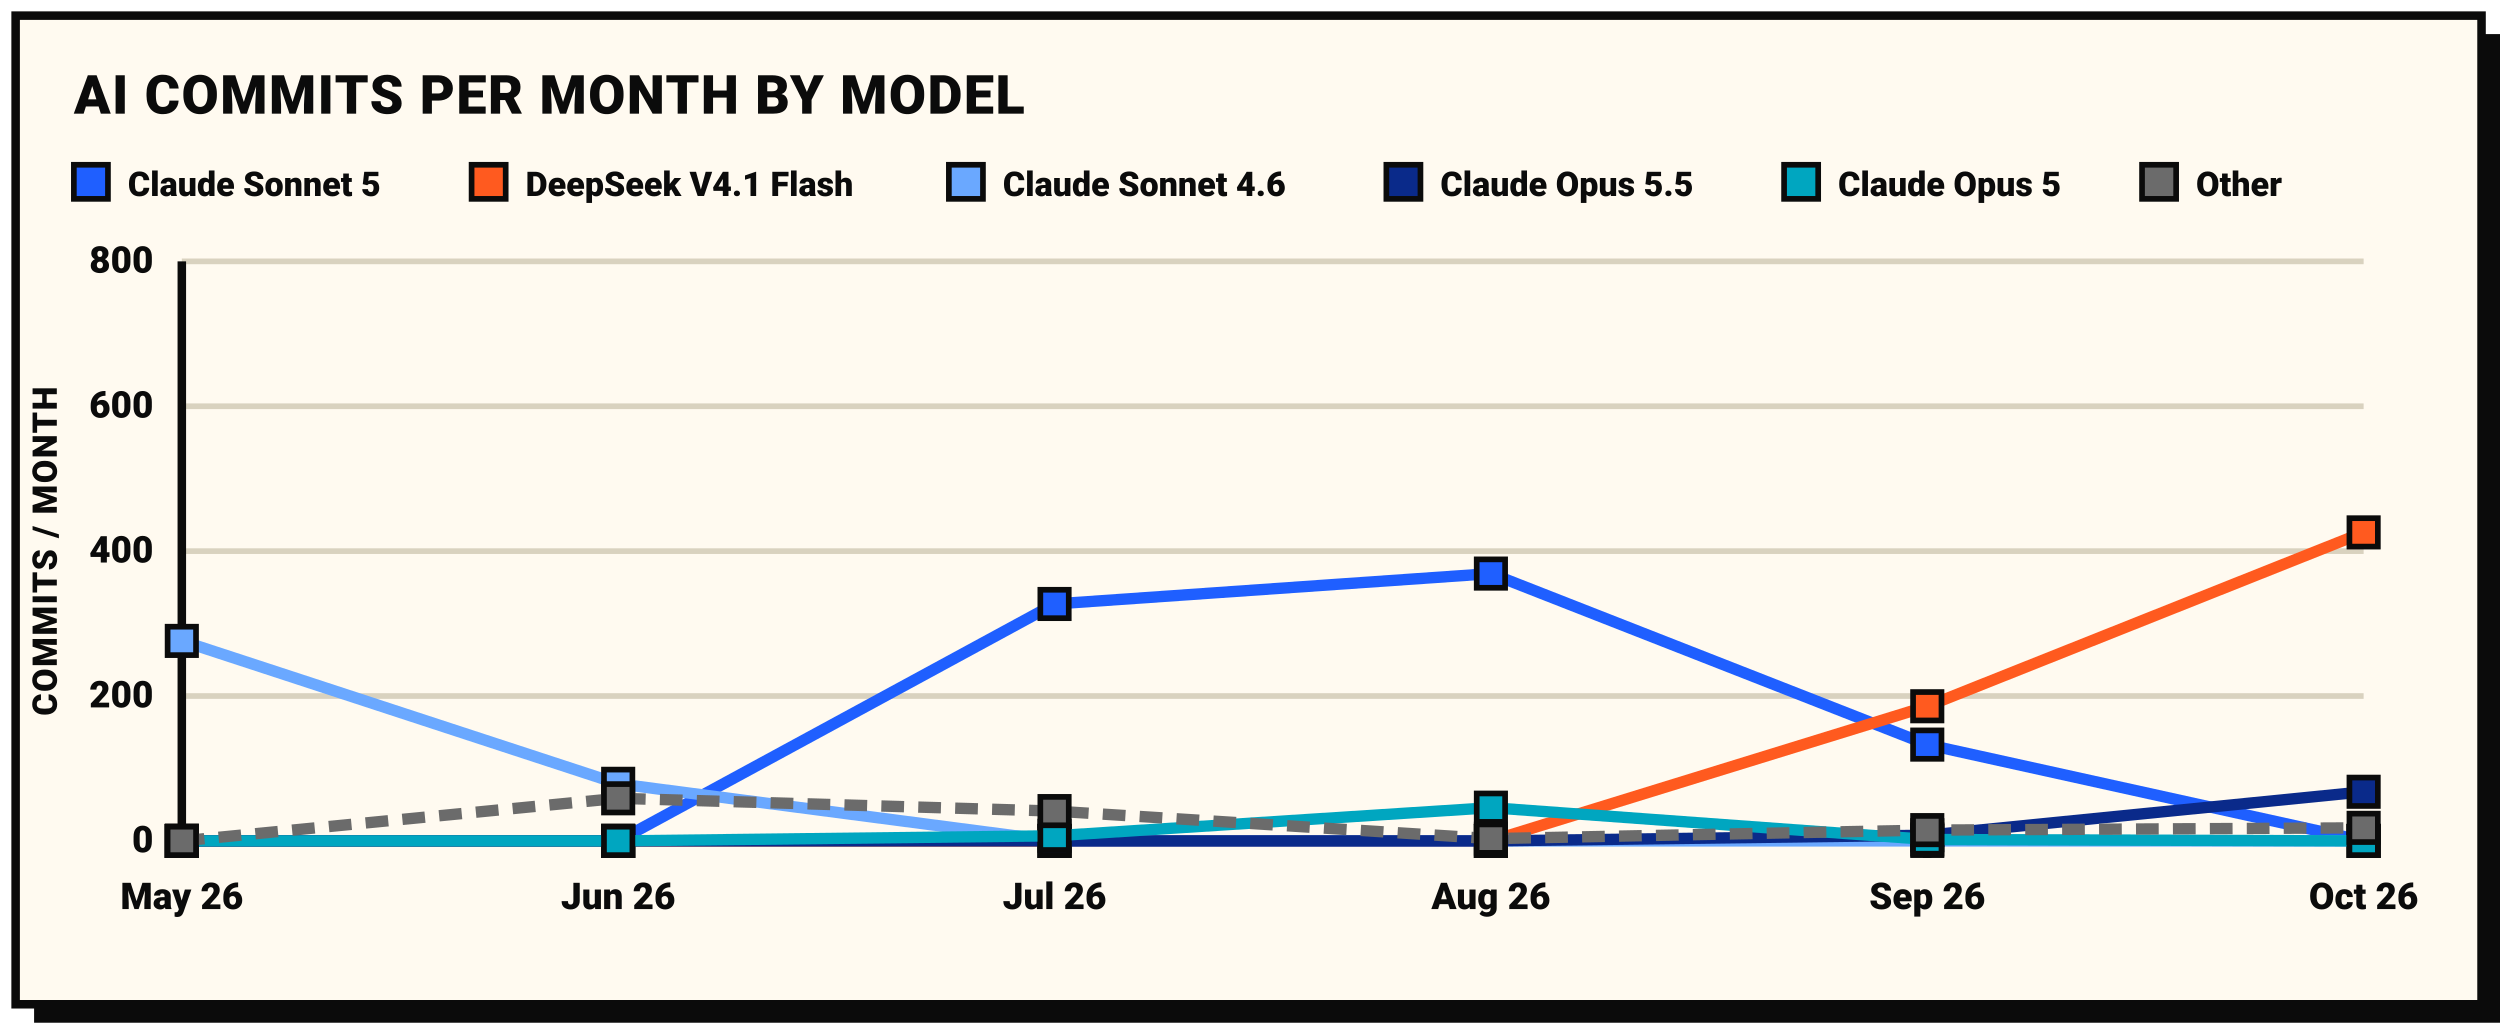
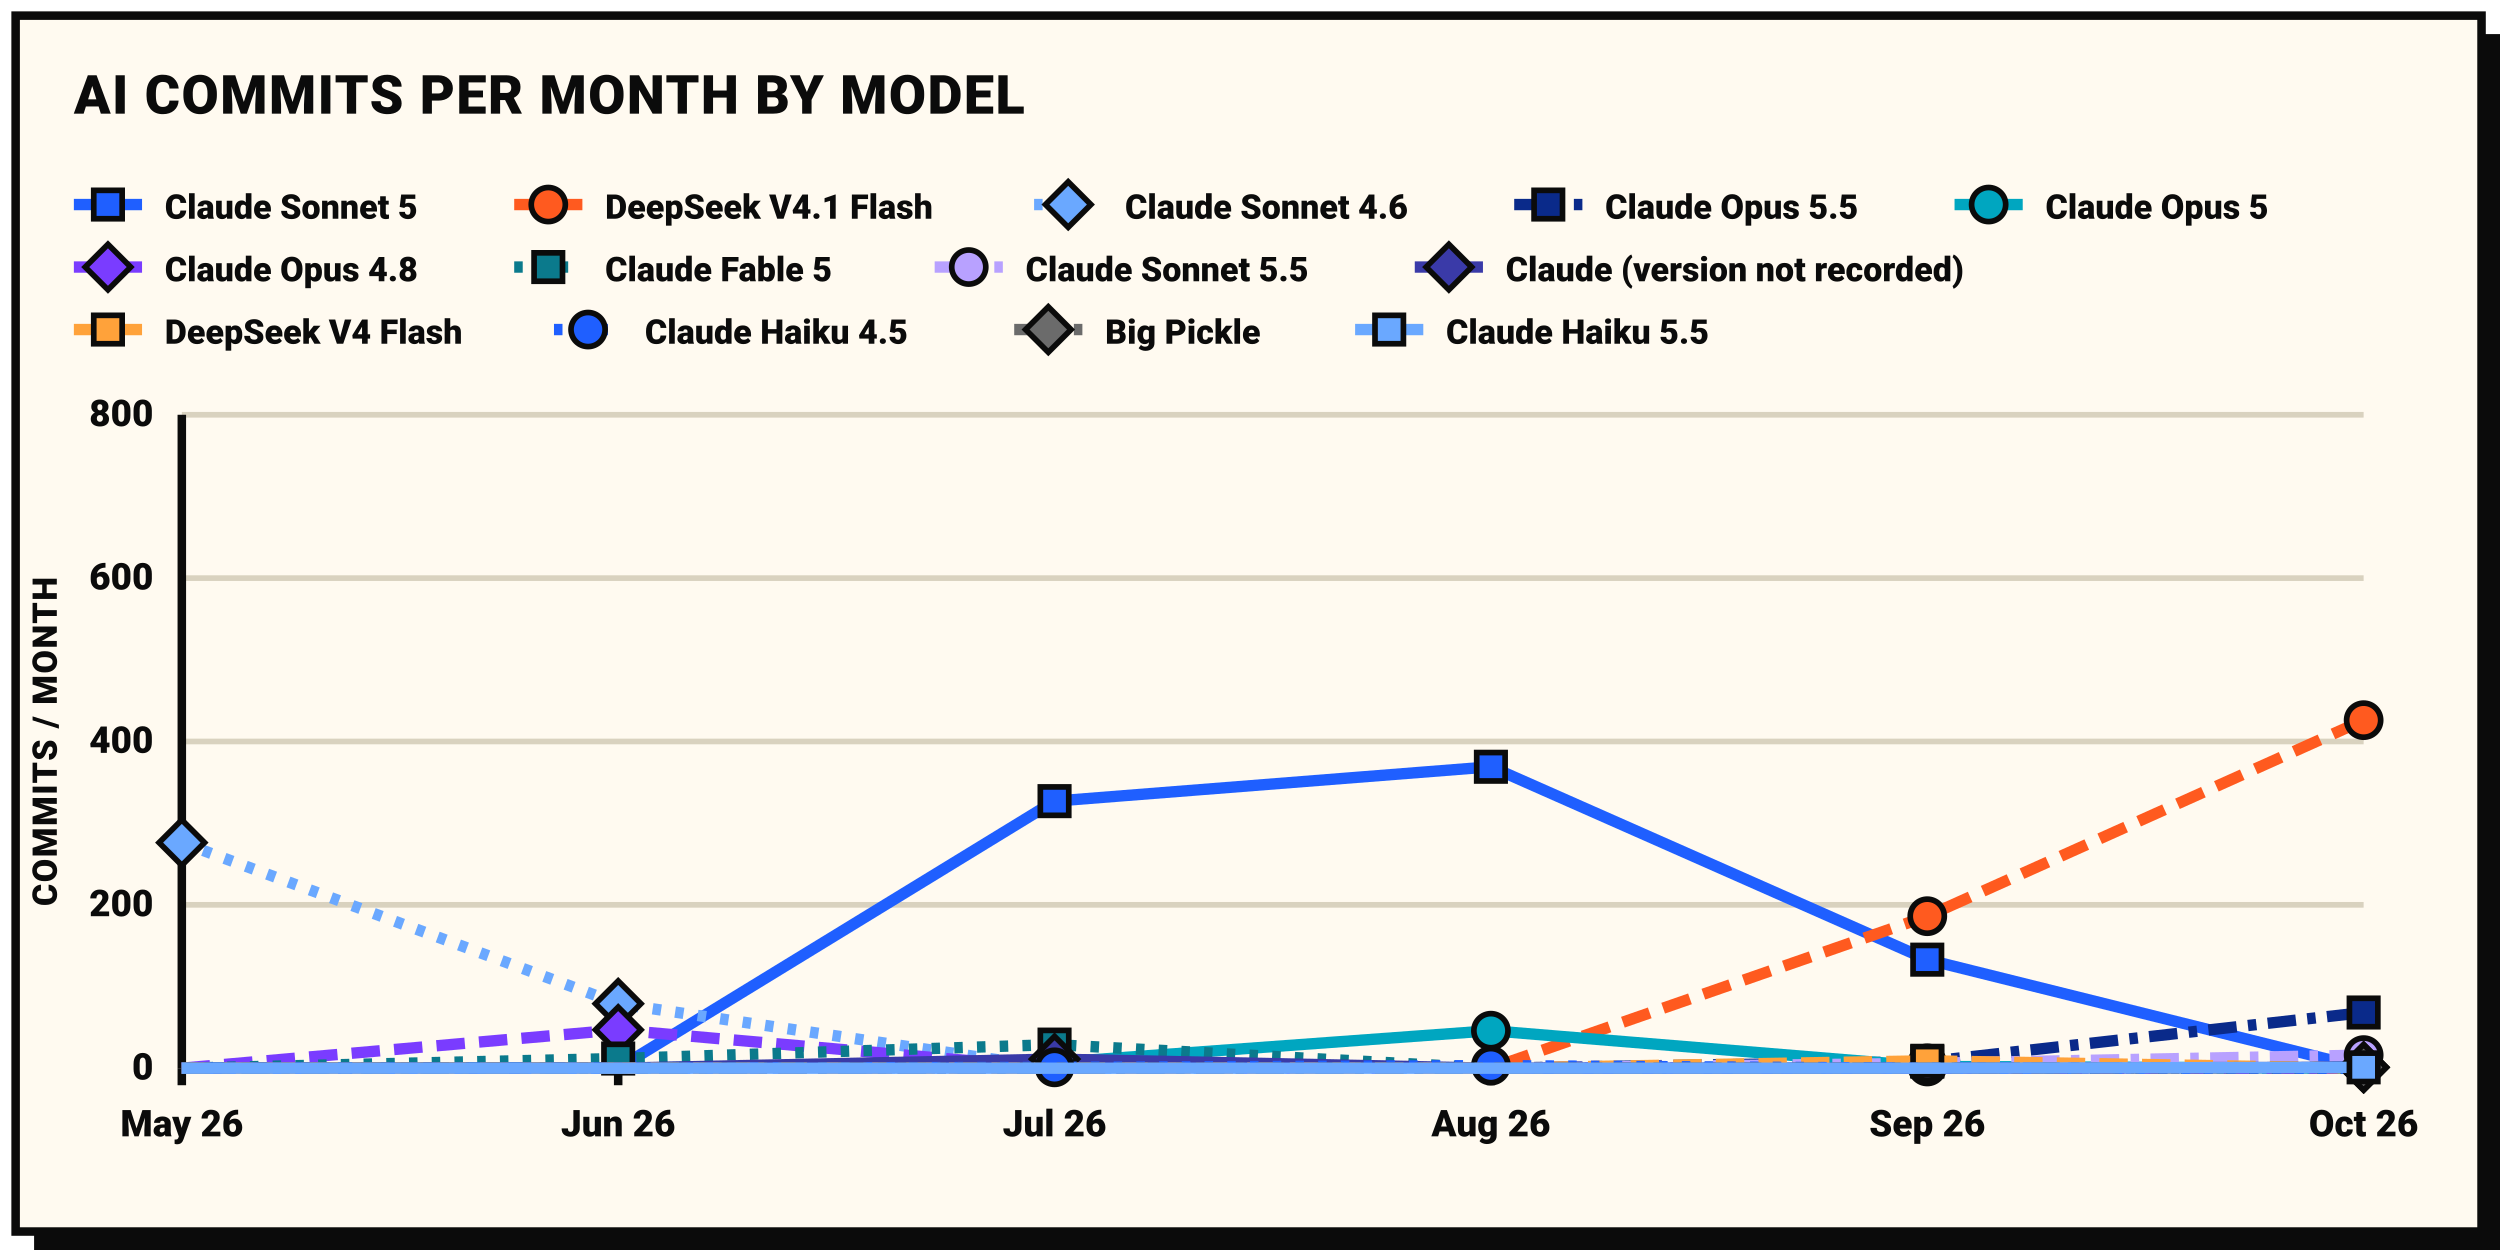
- <svg xmlns="http://www.w3.org/2000/svg" viewBox="0 0 880 360" font-family="-apple-system, BlinkMacSystemFont, 'Segoe UI', Roboto, Helvetica, Arial, sans-serif" role="img" aria-labelledby="t d">
-   <rect x="12" y="12" width="868" height="348" fill="#0b0b0b" />
-   <rect x="5.5" y="5.5" width="868" height="348" fill="#fffaf0" stroke="#0b0b0b" stroke-width="3" />
+ <svg xmlns="http://www.w3.org/2000/svg" viewBox="0 0 880 440" font-family="-apple-system, BlinkMacSystemFont, 'Segoe UI', Roboto, Helvetica, Arial, sans-serif" role="img" aria-labelledby="t d">
+   <rect x="12" y="12" width="868" height="428" fill="#0b0b0b" />
+   <rect x="5.5" y="5.5" width="868" height="428" fill="#fffaf0" stroke="#0b0b0b" stroke-width="3" />
  <text x="26" y="40" fill="#0b0b0b" font-weight="800" font-size="19" letter-spacing="0.5">AI COMMITS PER MONTH BY MODEL</text>
-   <rect x="26" y="58" width="12" height="12" fill="#1f5fff" stroke="#0b0b0b" stroke-width="2" />
-   <text x="45" y="69" fill="#0b0b0b" font-weight="800" font-size="12">Claude Sonnet 5</text>
-   <rect x="166" y="58" width="12" height="12" fill="#ff5a1f" stroke="#0b0b0b" stroke-width="2" />
-   <text x="185" y="69" fill="#0b0b0b" font-weight="800" font-size="12">DeepSeek V4.1 Flash</text>
-   <rect x="334" y="58" width="12" height="12" fill="#6aa8ff" stroke="#0b0b0b" stroke-width="2" />
-   <text x="353" y="69" fill="#0b0b0b" font-weight="800" font-size="12">Claude Sonnet 4.6</text>
-   <rect x="488" y="58" width="12" height="12" fill="#0a2a8a" stroke="#0b0b0b" stroke-width="2" />
-   <text x="507" y="69" fill="#0b0b0b" font-weight="800" font-size="12">Claude Opus 5.5</text>
-   <rect x="628" y="58" width="12" height="12" fill="#00a6c0" stroke="#0b0b0b" stroke-width="2" />
-   <text x="647" y="69" fill="#0b0b0b" font-weight="800" font-size="12">Claude Opus 5</text>
-   <rect x="754" y="58" width="12" height="12" fill="#6b6b6b" stroke="#0b0b0b" stroke-width="2" />
-   <text x="773" y="69" fill="#0b0b0b" font-weight="800" font-size="12">Other</text>
-   <line x1="64" y1="296" x2="832" y2="296" stroke="#0b0b0b" stroke-width="3" />
-   <text x="54" y="300" fill="#0b0b0b" font-weight="800" font-size="13" text-anchor="end">0</text>
-   <line x1="64" y1="245" x2="832" y2="245" stroke="#d9d2bf" stroke-width="2" />
-   <text x="54" y="249" fill="#0b0b0b" font-weight="800" font-size="13" text-anchor="end">200</text>
-   <line x1="64" y1="194" x2="832" y2="194" stroke="#d9d2bf" stroke-width="2" />
-   <text x="54" y="198" fill="#0b0b0b" font-weight="800" font-size="13" text-anchor="end">400</text>
-   <line x1="64" y1="143" x2="832" y2="143" stroke="#d9d2bf" stroke-width="2" />
-   <text x="54" y="147" fill="#0b0b0b" font-weight="800" font-size="13" text-anchor="end">600</text>
-   <line x1="64" y1="92" x2="832" y2="92" stroke="#d9d2bf" stroke-width="2" />
-   <text x="54" y="96" fill="#0b0b0b" font-weight="800" font-size="13" text-anchor="end">800</text>
-   <line x1="64" y1="92" x2="64" y2="296" stroke="#0b0b0b" stroke-width="3" />
-   <line x1="64" y1="296" x2="64" y2="302" stroke="#0b0b0b" stroke-width="3" />
-   <text x="64" y="320" fill="#0b0b0b" font-weight="800" font-size="13" text-anchor="middle">May 26</text>
-   <line x1="217.6" y1="296" x2="217.6" y2="302" stroke="#0b0b0b" stroke-width="3" />
-   <text x="217.6" y="320" fill="#0b0b0b" font-weight="800" font-size="13" text-anchor="middle">Jun 26</text>
-   <line x1="371.2" y1="296" x2="371.2" y2="302" stroke="#0b0b0b" stroke-width="3" />
-   <text x="371.2" y="320" fill="#0b0b0b" font-weight="800" font-size="13" text-anchor="middle">Jul 26</text>
-   <line x1="524.8" y1="296" x2="524.8" y2="302" stroke="#0b0b0b" stroke-width="3" />
-   <text x="524.8" y="320" fill="#0b0b0b" font-weight="800" font-size="13" text-anchor="middle">Aug 26</text>
-   <line x1="678.4" y1="296" x2="678.4" y2="302" stroke="#0b0b0b" stroke-width="3" />
-   <text x="678.4" y="320" fill="#0b0b0b" font-weight="800" font-size="13" text-anchor="middle">Sep 26</text>
-   <line x1="832" y1="296" x2="832" y2="302" stroke="#0b0b0b" stroke-width="3" />
-   <text x="832" y="320" fill="#0b0b0b" font-weight="800" font-size="13" text-anchor="middle">Oct 26</text>
-   <text x="20" y="194" fill="#0b0b0b" font-weight="800" font-size="12" text-anchor="middle" letter-spacing="0.5" transform="rotate(-90 20 194)">COMMITS / MONTH</text>
-   <polyline points="64.0,296.0 217.6,296.0 371.2,212.6 524.8,201.9 678.4,262.1 832.0,296.0" fill="none" stroke="#1f5fff" stroke-width="4" stroke-linejoin="miter" />
-   <rect x="59.0" y="291.0" width="10" height="10" fill="#1f5fff" stroke="#0b0b0b" stroke-width="2" />
-   <rect x="212.6" y="291.0" width="10" height="10" fill="#1f5fff" stroke="#0b0b0b" stroke-width="2" />
-   <rect x="366.2" y="207.6" width="10" height="10" fill="#1f5fff" stroke="#0b0b0b" stroke-width="2" />
-   <rect x="519.8" y="196.9" width="10" height="10" fill="#1f5fff" stroke="#0b0b0b" stroke-width="2" />
-   <rect x="673.4" y="257.1" width="10" height="10" fill="#1f5fff" stroke="#0b0b0b" stroke-width="2" />
-   <rect x="827.0" y="291.0" width="10" height="10" fill="#1f5fff" stroke="#0b0b0b" stroke-width="2" />
-   <polyline points="64.0,296.0 217.6,296.0 371.2,296.0 524.8,296.0 678.4,248.6 832.0,187.4" fill="none" stroke="#ff5a1f" stroke-width="4" stroke-linejoin="miter" />
-   <rect x="59.0" y="291.0" width="10" height="10" fill="#ff5a1f" stroke="#0b0b0b" stroke-width="2" />
-   <rect x="212.6" y="291.0" width="10" height="10" fill="#ff5a1f" stroke="#0b0b0b" stroke-width="2" />
-   <rect x="366.2" y="291.0" width="10" height="10" fill="#ff5a1f" stroke="#0b0b0b" stroke-width="2" />
-   <rect x="519.8" y="291.0" width="10" height="10" fill="#ff5a1f" stroke="#0b0b0b" stroke-width="2" />
-   <rect x="673.4" y="243.6" width="10" height="10" fill="#ff5a1f" stroke="#0b0b0b" stroke-width="2" />
-   <rect x="827.0" y="182.4" width="10" height="10" fill="#ff5a1f" stroke="#0b0b0b" stroke-width="2" />
-   <polyline points="64.0,225.6 217.6,275.9 371.2,296.0 524.8,296.0 678.4,296.0 832.0,296.0" fill="none" stroke="#6aa8ff" stroke-width="4" stroke-linejoin="miter" />
-   <rect x="59.0" y="220.6" width="10" height="10" fill="#6aa8ff" stroke="#0b0b0b" stroke-width="2" />
-   <rect x="212.6" y="270.9" width="10" height="10" fill="#6aa8ff" stroke="#0b0b0b" stroke-width="2" />
-   <rect x="366.2" y="291.0" width="10" height="10" fill="#6aa8ff" stroke="#0b0b0b" stroke-width="2" />
-   <rect x="519.8" y="291.0" width="10" height="10" fill="#6aa8ff" stroke="#0b0b0b" stroke-width="2" />
-   <rect x="673.4" y="291.0" width="10" height="10" fill="#6aa8ff" stroke="#0b0b0b" stroke-width="2" />
-   <rect x="827.0" y="291.0" width="10" height="10" fill="#6aa8ff" stroke="#0b0b0b" stroke-width="2" />
-   <polyline points="64.0,296.0 217.6,296.0 371.2,296.0 524.8,296.0 678.4,294.0 832.0,278.7" fill="none" stroke="#0a2a8a" stroke-width="4" stroke-linejoin="miter" />
-   <rect x="59.0" y="291.0" width="10" height="10" fill="#0a2a8a" stroke="#0b0b0b" stroke-width="2" />
-   <rect x="212.6" y="291.0" width="10" height="10" fill="#0a2a8a" stroke="#0b0b0b" stroke-width="2" />
-   <rect x="366.2" y="291.0" width="10" height="10" fill="#0a2a8a" stroke="#0b0b0b" stroke-width="2" />
-   <rect x="519.8" y="291.0" width="10" height="10" fill="#0a2a8a" stroke="#0b0b0b" stroke-width="2" />
-   <rect x="673.4" y="289.0" width="10" height="10" fill="#0a2a8a" stroke="#0b0b0b" stroke-width="2" />
-   <rect x="827.0" y="273.7" width="10" height="10" fill="#0a2a8a" stroke="#0b0b0b" stroke-width="2" />
-   <polyline points="64.0,296.0 217.6,296.0 371.2,294.2 524.8,284.3 678.4,295.5 832.0,296.0" fill="none" stroke="#00a6c0" stroke-width="4" stroke-linejoin="miter" />
-   <rect x="59.0" y="291.0" width="10" height="10" fill="#00a6c0" stroke="#0b0b0b" stroke-width="2" />
-   <rect x="212.6" y="291.0" width="10" height="10" fill="#00a6c0" stroke="#0b0b0b" stroke-width="2" />
-   <rect x="366.2" y="289.2" width="10" height="10" fill="#00a6c0" stroke="#0b0b0b" stroke-width="2" />
-   <rect x="519.8" y="279.3" width="10" height="10" fill="#00a6c0" stroke="#0b0b0b" stroke-width="2" />
-   <rect x="673.4" y="290.5" width="10" height="10" fill="#00a6c0" stroke="#0b0b0b" stroke-width="2" />
-   <rect x="827.0" y="291.0" width="10" height="10" fill="#00a6c0" stroke="#0b0b0b" stroke-width="2" />
-   <polyline points="64.0,296.0 217.6,281.0 371.2,285.5 524.8,295.2 678.4,292.2 832.0,291.4" fill="none" stroke="#6b6b6b" stroke-width="4" stroke-linejoin="miter" stroke-dasharray="8 5" />
-   <rect x="59.0" y="291.0" width="10" height="10" fill="#6b6b6b" stroke="#0b0b0b" stroke-width="2" />
-   <rect x="212.6" y="276.0" width="10" height="10" fill="#6b6b6b" stroke="#0b0b0b" stroke-width="2" />
-   <rect x="366.2" y="280.5" width="10" height="10" fill="#6b6b6b" stroke="#0b0b0b" stroke-width="2" />
-   <rect x="519.8" y="290.2" width="10" height="10" fill="#6b6b6b" stroke="#0b0b0b" stroke-width="2" />
-   <rect x="673.4" y="287.2" width="10" height="10" fill="#6b6b6b" stroke="#0b0b0b" stroke-width="2" />
-   <rect x="827.0" y="286.4" width="10" height="10" fill="#6b6b6b" stroke="#0b0b0b" stroke-width="2" />
+   <line x1="26" y1="72" x2="50" y2="72" stroke="#1f5fff" stroke-width="4" />
+   <rect x="33.0" y="67.0" width="10" height="10" fill="#1f5fff" stroke="#0b0b0b" stroke-width="2" />
+   <text x="58" y="77" fill="#0b0b0b" font-weight="800" font-size="12">Claude Sonnet 5</text>
+   <line x1="181" y1="72" x2="205" y2="72" stroke="#ff5a1f" stroke-width="4" stroke-dasharray="10 5" />
+   <circle cx="193.0" cy="72.0" r="6" fill="#ff5a1f" stroke="#0b0b0b" stroke-width="2" />
+   <text x="213" y="77" fill="#0b0b0b" font-weight="800" font-size="12">DeepSeek V4.1 Flash</text>
+   <line x1="364" y1="72" x2="388" y2="72" stroke="#6aa8ff" stroke-width="4" stroke-dasharray="3 5" />
+   <polygon points="376.0,64.0 384.0,72.0 376.0,80.0 368.0,72.0" fill="#6aa8ff" stroke="#0b0b0b" stroke-width="2" />
+   <text x="396" y="77" fill="#0b0b0b" font-weight="800" font-size="12">Claude Sonnet 4.6</text>
+   <line x1="533" y1="72" x2="557" y2="72" stroke="#0a2a8a" stroke-width="4" stroke-dasharray="10 4 3 4" />
+   <rect x="540.0" y="67.0" width="10" height="10" fill="#0a2a8a" stroke="#0b0b0b" stroke-width="2" />
+   <text x="565" y="77" fill="#0b0b0b" font-weight="800" font-size="12">Claude Opus 5.5</text>
+   <line x1="688" y1="72" x2="712" y2="72" stroke="#00a6c0" stroke-width="4" />
+   <circle cx="700.0" cy="72.0" r="6" fill="#00a6c0" stroke="#0b0b0b" stroke-width="2" />
+   <text x="720" y="77" fill="#0b0b0b" font-weight="800" font-size="12">Claude Opus 5</text>
+   <line x1="26" y1="94" x2="50" y2="94" stroke="#7a3cff" stroke-width="4" stroke-dasharray="10 5" />
+   <polygon points="38.0,86.0 46.0,94.0 38.0,102.0 30.0,94.0" fill="#7a3cff" stroke="#0b0b0b" stroke-width="2" />
+   <text x="58" y="99" fill="#0b0b0b" font-weight="800" font-size="12">Claude Opus 4.8</text>
+   <line x1="181" y1="94" x2="205" y2="94" stroke="#0b7a8c" stroke-width="4" stroke-dasharray="3 5" />
+   <rect x="188.0" y="89.0" width="10" height="10" fill="#0b7a8c" stroke="#0b0b0b" stroke-width="2" />
+   <text x="213" y="99" fill="#0b0b0b" font-weight="800" font-size="12">Claude Fable 5</text>
+   <line x1="329" y1="94" x2="353" y2="94" stroke="#b8a1ff" stroke-width="4" stroke-dasharray="10 4 3 4" />
+   <circle cx="341.0" cy="94.0" r="6" fill="#b8a1ff" stroke="#0b0b0b" stroke-width="2" />
+   <text x="361" y="99" fill="#0b0b0b" font-weight="800" font-size="12">Claude Sonnet 5.5</text>
+   <line x1="498" y1="94" x2="522" y2="94" stroke="#3a3aa8" stroke-width="4" />
+   <polygon points="510.0,86.0 518.0,94.0 510.0,102.0 502.0,94.0" fill="#3a3aa8" stroke="#0b0b0b" stroke-width="2" />
+   <text x="530" y="99" fill="#0b0b0b" font-weight="800" font-size="12">Claude (version not recorded)</text>
+   <line x1="26" y1="116" x2="50" y2="116" stroke="#ffa23a" stroke-width="4" stroke-dasharray="10 5" />
+   <rect x="33.0" y="111.0" width="10" height="10" fill="#ffa23a" stroke="#0b0b0b" stroke-width="2" />
+   <text x="58" y="121" fill="#0b0b0b" font-weight="800" font-size="12">DeepSeek V4 Flash</text>
+   <line x1="195" y1="116" x2="219" y2="116" stroke="#1f5fff" stroke-width="4" stroke-dasharray="3 5" />
+   <circle cx="207.0" cy="116.0" r="6" fill="#1f5fff" stroke="#0b0b0b" stroke-width="2" />
+   <text x="227" y="121" fill="#0b0b0b" font-weight="800" font-size="12">Claude Haiku 4.5</text>
+   <line x1="357" y1="116" x2="381" y2="116" stroke="#6b6b6b" stroke-width="4" stroke-dasharray="10 4 3 4" />
+   <polygon points="369.0,108.0 377.0,116.0 369.0,124.0 361.0,116.0" fill="#6b6b6b" stroke="#0b0b0b" stroke-width="2" />
+   <text x="389" y="121" fill="#0b0b0b" font-weight="800" font-size="12">Big Pickle</text>
+   <line x1="477" y1="116" x2="501" y2="116" stroke="#6aa8ff" stroke-width="4" />
+   <rect x="484.0" y="111.0" width="10" height="10" fill="#6aa8ff" stroke="#0b0b0b" stroke-width="2" />
+   <text x="509" y="121" fill="#0b0b0b" font-weight="800" font-size="12">Claude Haiku 5.5</text>
+   <line x1="64" y1="376" x2="832" y2="376" stroke="#0b0b0b" stroke-width="3" />
+   <text x="54" y="380" fill="#0b0b0b" font-weight="800" font-size="13" text-anchor="end">0</text>
+   <line x1="64" y1="318.5" x2="832" y2="318.5" stroke="#d9d2bf" stroke-width="2" />
+   <text x="54" y="322.5" fill="#0b0b0b" font-weight="800" font-size="13" text-anchor="end">200</text>
+   <line x1="64" y1="261" x2="832" y2="261" stroke="#d9d2bf" stroke-width="2" />
+   <text x="54" y="265" fill="#0b0b0b" font-weight="800" font-size="13" text-anchor="end">400</text>
+   <line x1="64" y1="203.5" x2="832" y2="203.5" stroke="#d9d2bf" stroke-width="2" />
+   <text x="54" y="207.5" fill="#0b0b0b" font-weight="800" font-size="13" text-anchor="end">600</text>
+   <line x1="64" y1="146" x2="832" y2="146" stroke="#d9d2bf" stroke-width="2" />
+   <text x="54" y="150" fill="#0b0b0b" font-weight="800" font-size="13" text-anchor="end">800</text>
+   <line x1="64" y1="146" x2="64" y2="376" stroke="#0b0b0b" stroke-width="3" />
+   <line x1="64" y1="376" x2="64" y2="382" stroke="#0b0b0b" stroke-width="3" />
+   <text x="64" y="400" fill="#0b0b0b" font-weight="800" font-size="13" text-anchor="middle">May 26</text>
+   <line x1="217.6" y1="376" x2="217.6" y2="382" stroke="#0b0b0b" stroke-width="3" />
+   <text x="217.6" y="400" fill="#0b0b0b" font-weight="800" font-size="13" text-anchor="middle">Jun 26</text>
+   <line x1="371.2" y1="376" x2="371.2" y2="382" stroke="#0b0b0b" stroke-width="3" />
+   <text x="371.2" y="400" fill="#0b0b0b" font-weight="800" font-size="13" text-anchor="middle">Jul 26</text>
+   <line x1="524.8" y1="376" x2="524.8" y2="382" stroke="#0b0b0b" stroke-width="3" />
+   <text x="524.8" y="400" fill="#0b0b0b" font-weight="800" font-size="13" text-anchor="middle">Aug 26</text>
+   <line x1="678.4" y1="376" x2="678.4" y2="382" stroke="#0b0b0b" stroke-width="3" />
+   <text x="678.4" y="400" fill="#0b0b0b" font-weight="800" font-size="13" text-anchor="middle">Sep 26</text>
+   <line x1="832" y1="376" x2="832" y2="382" stroke="#0b0b0b" stroke-width="3" />
+   <text x="832" y="400" fill="#0b0b0b" font-weight="800" font-size="13" text-anchor="middle">Oct 26</text>
+   <text x="20" y="261" fill="#0b0b0b" font-weight="800" font-size="12" text-anchor="middle" letter-spacing="0.5" transform="rotate(-90 20 261)">COMMITS / MONTH</text>
+   <polyline points="64.0,376.0 217.6,376.0 371.2,282.0 524.8,269.9 678.4,337.8 832.0,376.0" fill="none" stroke="#1f5fff" stroke-width="4" stroke-linejoin="miter" />
+   <rect x="366.2" y="277.0" width="10" height="10" fill="#1f5fff" stroke="#0b0b0b" stroke-width="2" />
+   <rect x="519.8" y="264.9" width="10" height="10" fill="#1f5fff" stroke="#0b0b0b" stroke-width="2" />
+   <rect x="673.4" y="332.8" width="10" height="10" fill="#1f5fff" stroke="#0b0b0b" stroke-width="2" />
+   <polyline points="64.0,376.0 217.6,376.0 371.2,376.0 524.8,376.0 678.4,322.5 832.0,253.5" fill="none" stroke="#ff5a1f" stroke-width="4" stroke-linejoin="miter" stroke-dasharray="10 5" />
+   <circle cx="678.4" cy="322.5" r="6" fill="#ff5a1f" stroke="#0b0b0b" stroke-width="2" />
+   <circle cx="832.0" cy="253.5" r="6" fill="#ff5a1f" stroke="#0b0b0b" stroke-width="2" />
+   <polyline points="64.0,296.6 217.6,353.3 371.2,376.0 524.8,376.0 678.4,376.0 832.0,376.0" fill="none" stroke="#6aa8ff" stroke-width="4" stroke-linejoin="miter" stroke-dasharray="3 5" />
+   <polygon points="64.0,288.6 72.0,296.6 64.0,304.6 56.0,296.6" fill="#6aa8ff" stroke="#0b0b0b" stroke-width="2" />
+   <polygon points="217.6,345.3 225.6,353.3 217.6,361.3 209.6,353.3" fill="#6aa8ff" stroke="#0b0b0b" stroke-width="2" />
+   <polyline points="64.0,376.0 217.6,376.0 371.2,376.0 524.8,376.0 678.4,373.7 832.0,356.4" fill="none" stroke="#0a2a8a" stroke-width="4" stroke-linejoin="miter" stroke-dasharray="10 4 3 4" />
+   <rect x="673.4" y="368.7" width="10" height="10" fill="#0a2a8a" stroke="#0b0b0b" stroke-width="2" />
+   <rect x="827.0" y="351.4" width="10" height="10" fill="#0a2a8a" stroke="#0b0b0b" stroke-width="2" />
+   <polyline points="64.0,376.0 217.6,376.0 371.2,374.0 524.8,362.8 678.4,375.4 832.0,376.0" fill="none" stroke="#00a6c0" stroke-width="4" stroke-linejoin="miter" />
+   <circle cx="371.2" cy="374.0" r="6" fill="#00a6c0" stroke="#0b0b0b" stroke-width="2" />
+   <circle cx="524.8" cy="362.8" r="6" fill="#00a6c0" stroke="#0b0b0b" stroke-width="2" />
+   <circle cx="678.4" cy="375.4" r="6" fill="#00a6c0" stroke="#0b0b0b" stroke-width="2" />
+   <polyline points="64.0,376.0 217.6,362.5 371.2,376.0 524.8,376.0 678.4,376.0 832.0,376.0" fill="none" stroke="#7a3cff" stroke-width="4" stroke-linejoin="miter" stroke-dasharray="10 5" />
+   <polygon points="217.6,354.5 225.6,362.5 217.6,370.5 209.6,362.5" fill="#7a3cff" stroke="#0b0b0b" stroke-width="2" />
+   <polyline points="64.0,376.0 217.6,372.6 371.2,367.7 524.8,376.0 678.4,376.0 832.0,376.0" fill="none" stroke="#0b7a8c" stroke-width="4" stroke-linejoin="miter" stroke-dasharray="3 5" />
+   <rect x="212.6" y="367.6" width="10" height="10" fill="#0b7a8c" stroke="#0b0b0b" stroke-width="2" />
+   <rect x="366.2" y="362.7" width="10" height="10" fill="#0b7a8c" stroke="#0b0b0b" stroke-width="2" />
+   <polyline points="64.0,376.0 217.6,376.0 371.2,376.0 524.8,376.0 678.4,374.3 832.0,371.4" fill="none" stroke="#b8a1ff" stroke-width="4" stroke-linejoin="miter" stroke-dasharray="10 4 3 4" />
+   <circle cx="678.4" cy="374.3" r="6" fill="#b8a1ff" stroke="#0b0b0b" stroke-width="2" />
+   <circle cx="832.0" cy="371.4" r="6" fill="#b8a1ff" stroke="#0b0b0b" stroke-width="2" />
+   <polyline points="64.0,376.0 217.6,376.0 371.2,372.8 524.8,376.0 678.4,376.0 832.0,375.7" fill="none" stroke="#3a3aa8" stroke-width="4" stroke-linejoin="miter" />
+   <polygon points="371.2,364.8 379.2,372.8 371.2,380.8 363.2,372.8" fill="#3a3aa8" stroke="#0b0b0b" stroke-width="2" />
+   <polygon points="832.0,367.7 840.0,375.7 832.0,383.7 824.0,375.7" fill="#3a3aa8" stroke="#0b0b0b" stroke-width="2" />
+   <polyline points="64.0,376.0 217.6,376.0 371.2,376.0 524.8,376.0 678.4,373.4 832.0,376.0" fill="none" stroke="#ffa23a" stroke-width="4" stroke-linejoin="miter" stroke-dasharray="10 5" />
+   <rect x="673.4" y="368.4" width="10" height="10" fill="#ffa23a" stroke="#0b0b0b" stroke-width="2" />
+   <polyline points="64.0,376.0 217.6,376.0 371.2,375.7 524.8,375.1 678.4,376.0 832.0,376.0" fill="none" stroke="#1f5fff" stroke-width="4" stroke-linejoin="miter" stroke-dasharray="3 5" />
+   <circle cx="371.2" cy="375.7" r="6" fill="#1f5fff" stroke="#0b0b0b" stroke-width="2" />
+   <circle cx="524.8" cy="375.1" r="6" fill="#1f5fff" stroke="#0b0b0b" stroke-width="2" />
+   <polyline points="64.0,376.0 217.6,376.0 371.2,376.0 524.8,376.0 678.4,376.0 832.0,375.7" fill="none" stroke="#6b6b6b" stroke-width="4" stroke-linejoin="miter" stroke-dasharray="10 4 3 4" />
+   <polygon points="832.0,367.7 840.0,375.7 832.0,383.7 824.0,375.7" fill="#6b6b6b" stroke="#0b0b0b" stroke-width="2" />
+   <polyline points="64.0,376.0 217.6,376.0 371.2,376.0 524.8,376.0 678.4,376.0 832.0,375.7" fill="none" stroke="#6aa8ff" stroke-width="4" stroke-linejoin="miter" />
+   <rect x="827.0" y="370.7" width="10" height="10" fill="#6aa8ff" stroke="#0b0b0b" stroke-width="2" />
</svg>
